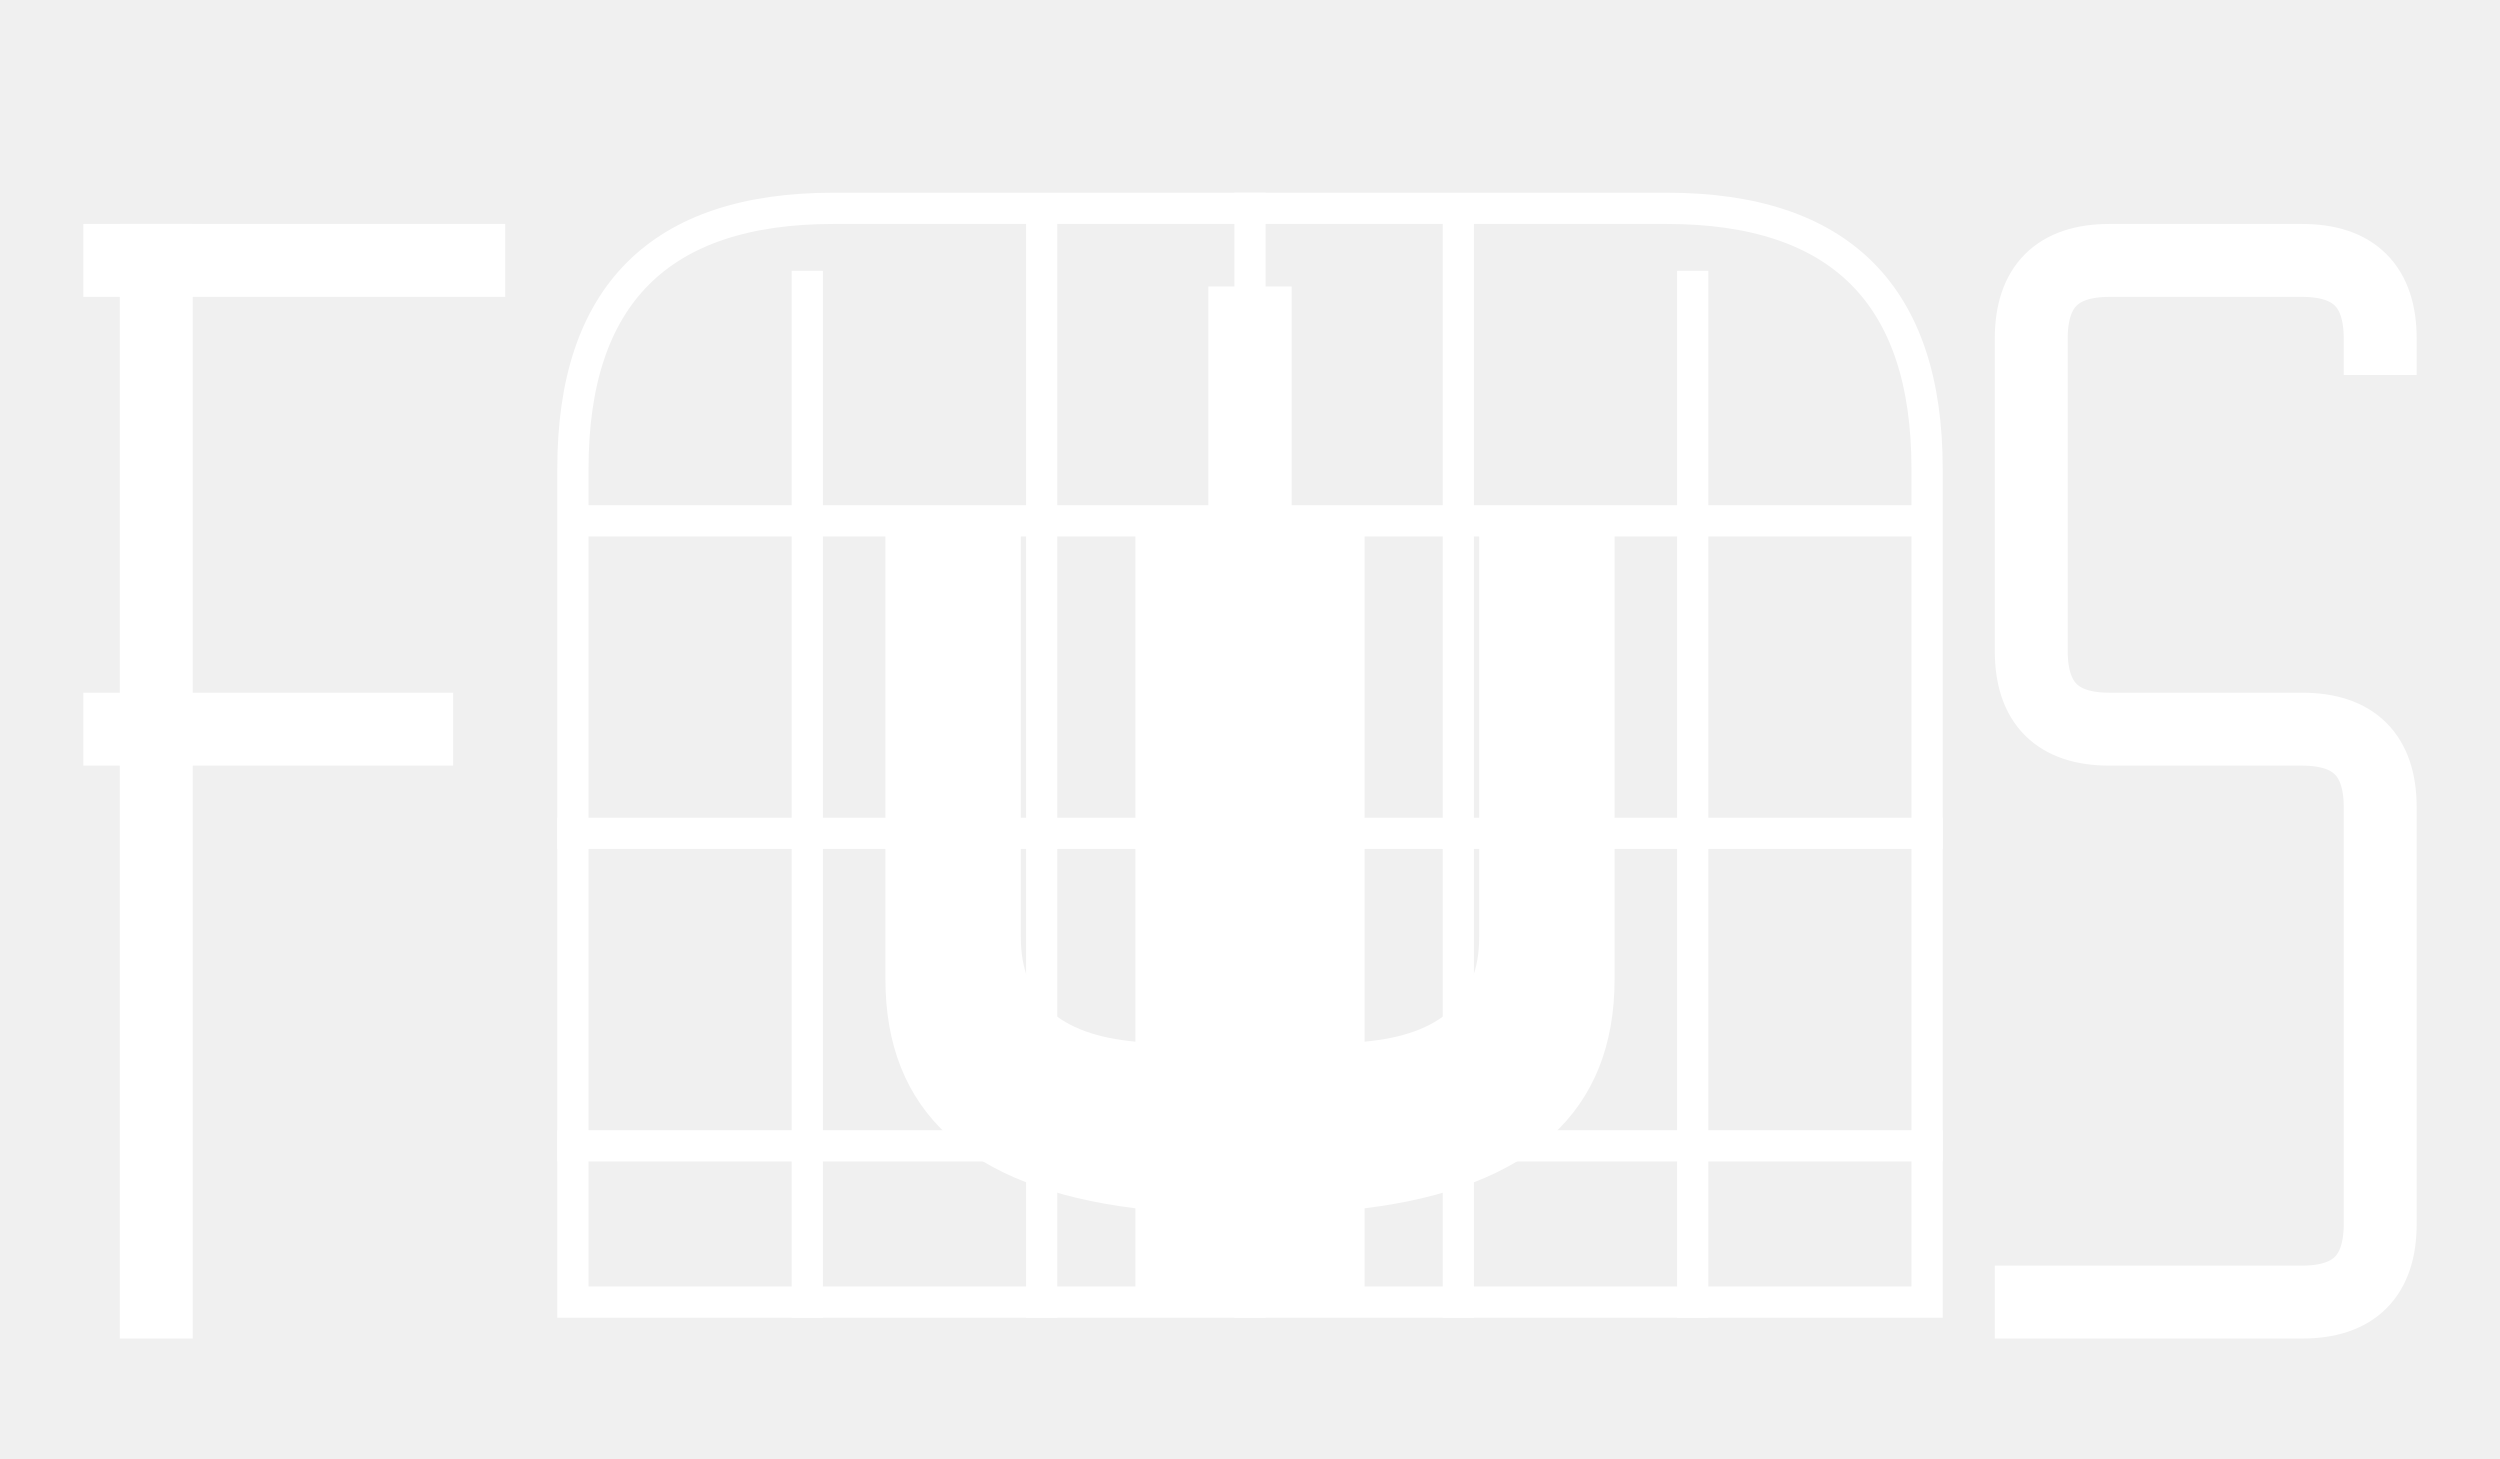
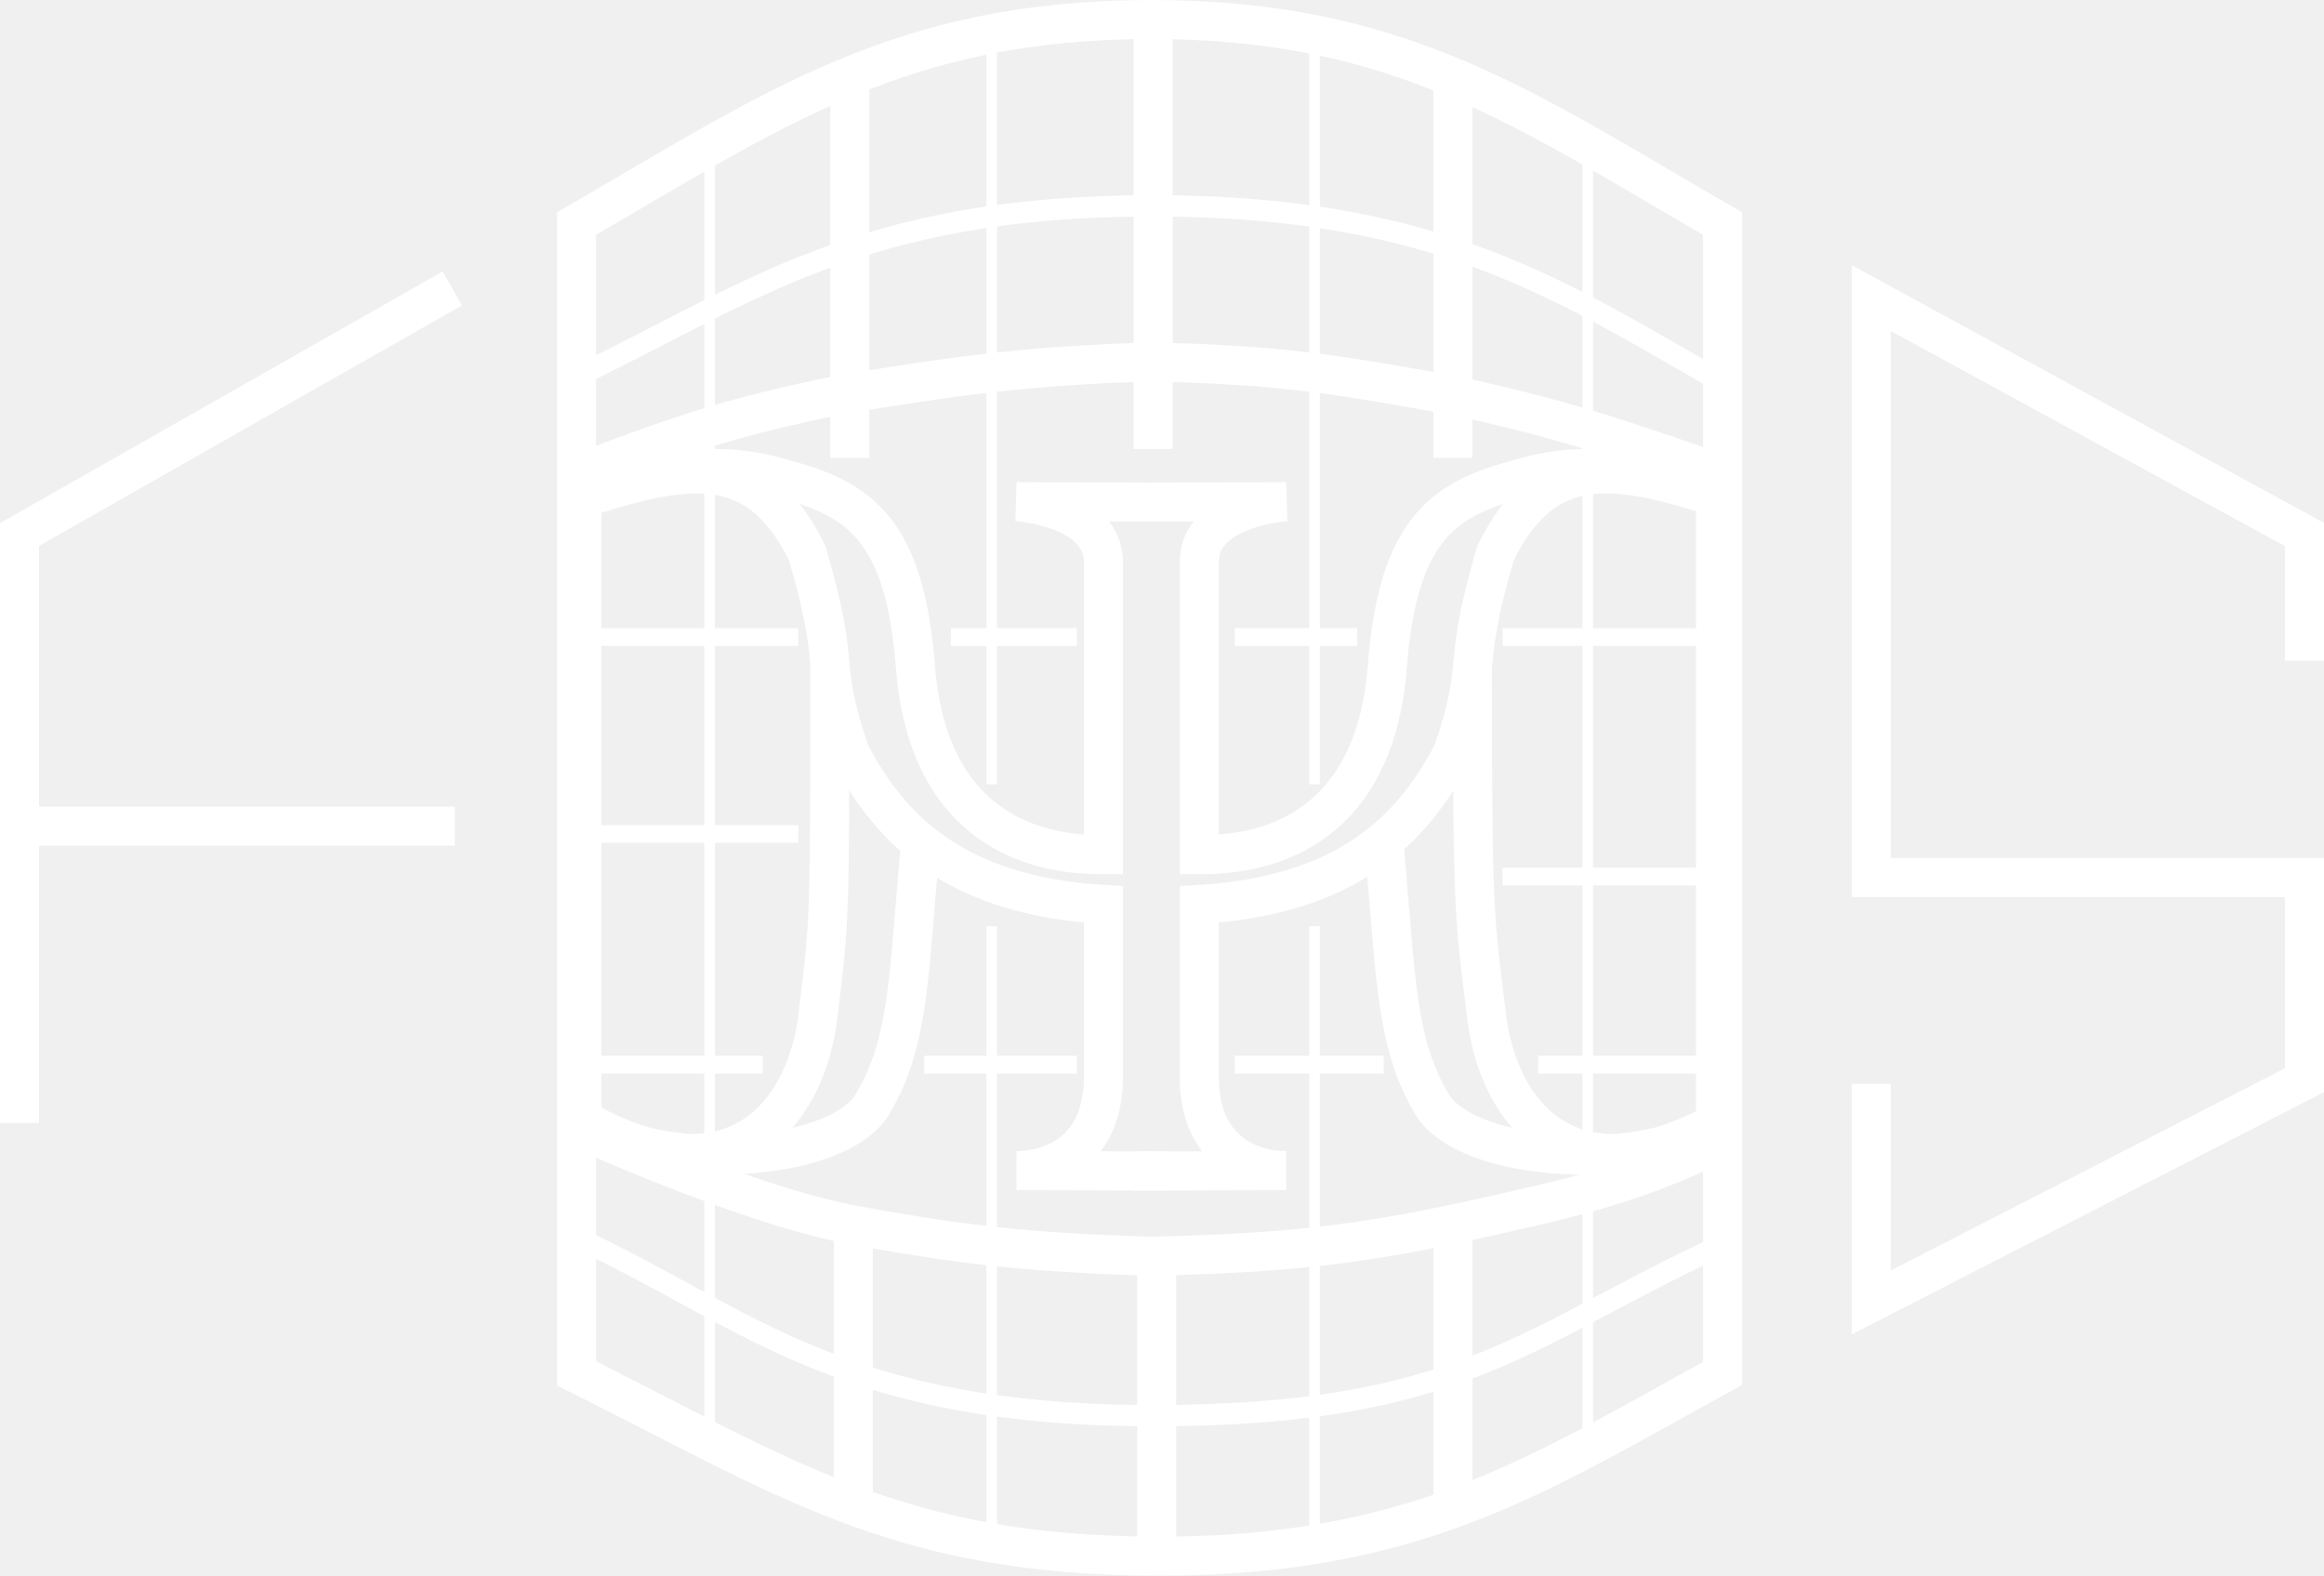
- <svg xmlns="http://www.w3.org/2000/svg" viewBox="0 0 480 280" fill="none" stroke="#FFFFFF" stroke-width="6" stroke-linejoin="miter" stroke-linecap="square">
-   <g stroke-width="14">
-     <path d="M 30 50 L 30 250" />
-     <path d="M 23 50 L 90 50" />
-     <path d="M 23 140 L 80 140" />
-   </g>
-   <g stroke-width="14" fill="none">
-     <path d="M 457 65 Q 457 50 442 50 L 405 50 Q 390 50 390 65 L 390 125 Q 390 140 405 140 L 442 140 Q 457 140 457 155 L 457 235 Q 457 250 442 250 L 390 250" />
-   </g>
-   <g stroke-width="6">
-     <path d="M 110 250 L 110 90 Q 110 40 160 40 L 320 40 Q 370 40 370 90 L 370 250 Z" />
-     <line x1="155" y1="55" x2="155" y2="250" />
-     <line x1="200" y1="42" x2="200" y2="250" />
-     <line x1="240" y1="40" x2="240" y2="250" />
-     <line x1="280" y1="42" x2="280" y2="250" />
-     <line x1="325" y1="55" x2="325" y2="250" />
-     <line x1="113" y1="100" x2="367" y2="100" />
-     <line x1="110" y1="160" x2="370" y2="160" />
-     <line x1="110" y1="220" x2="370" y2="220" />
-   </g>
-   <g fill="#FFFFFF" stroke="none">
-     <path d="M 170 100              L 196 100              L 196 180              Q 196 198 218 200              L 218 100              L 262 100              L 262 200              Q 284 198 284 180              L 284 100              L 310 100              L 310 188              Q 310 226 262 232              L 262 252              L 218 252              L 218 232              Q 170 226 170 188              Z" />
-     <rect x="232" y="55" width="16" height="50" />
-   </g>
+ <svg xmlns="http://www.w3.org/2000/svg" width="655" height="444" viewBox="0 0 655 444" fill="none">
+   <path d="M200 40V404M447.5 40V404M279.5 15.5V117.5V219.5M279.5 262.5V431M370.5 15.5V219.5M370.5 262.5V431" stroke="#FFFFFF" stroke-width="3" stroke-linecap="square" />
+   <path d="M166.5 179.5H222.5M270.5 179.5H301M350.5 179.5H380M426 179.5H480.5M480.5 300H436M387.5 300H350.5M301 300H263M212.5 300H166.5M166.5 235H222.5M426 247H480.5" stroke="#FFFFFF" stroke-width="5" stroke-linecap="square" />
+   <path d="M324 141.472L286.5 141.364C286.5 141.364 311 142.864 311 158.364C311 173.864 311 205.364 311 205.364V240.864C285.563 240.964 261.124 228.472 258 187.864C255 148.864 241.931 140.58 221 134.972C198 128.08 182.5 134.624 165.5 139.972C193.824 131.061 213.658 127.509 227.5 155.864C237.5 189.864 230.5 185.364 239.5 211.864C251 234.364 270 252.364 311 254.864V303.363C311 324.863 296 329.863 286.5 329.863L324.5 329.966" stroke="#FFFFFF" stroke-width="11" stroke-linecap="square" />
+   <path d="M324 141.472L362.5 141.364C362.5 141.364 338 142.864 338 158.364C338 173.864 338 205.364 338 205.364V240.864C363.437 240.964 387.876 228.472 391 187.864C394 148.864 407.069 140.58 428 134.972C451 128.08 466.5 134.624 483.5 139.972C455.176 131.061 435.342 127.509 421.5 155.864C411.5 189.864 418.5 185.364 409.5 211.864C398 234.364 379 252.364 338 254.864V303.363C338 324.863 353 329.863 362.5 329.863L324.5 329.966" stroke="#FFFFFF" stroke-width="11" stroke-linecap="square" />
+   <path d="M485.5 387V63C430 31 395 5.5 324.5 5.5C254 5.5 218.323 30.642 162.5 63V387C221.5 416.5 253.5 438.5 326.5 438.5C399.5 438.5 433.5 415.5 485.5 387Z" stroke="#FFFFFF" stroke-width="11" stroke-linecap="square" />
+   <path d="M236.73 111.277C206.95 117.337 193 122 164.005 133V318.5C164.005 318.5 208.68 338.664 238.234 344.749C271.848 351.068 290.231 352.847 324 354C362.616 353.161 383.601 350.564 412.775 344.262C446.145 336.972 460 333.5 483.5 322.5V133L482.77 132.748C454.24 122.91 438.854 117.604 408.762 111.277L407.483 111.047C377.953 105.736 361.31 102.743 324 102C289.241 103.059 268.629 105.966 236.73 111.277Z" stroke="#FFFFFF" stroke-width="11" stroke-linecap="square" />
+   <path d="M484.5 351.225V107.197C441.5 83 406.5 58 325 58C243.5 58 212 82.174 164.5 105.146V349.687C212 372.262 238 398.903 325.251 398.903C412.502 398.903 431 375.716 484.5 351.225Z" stroke="#FFFFFF" stroke-width="6" stroke-linecap="square" />
+   <path d="M325 121V13.5M409.5 27.5V123.5M239.5 29V123.5M240.5 347.5V418.5M326 354V434.5M409.5 347.5V418.5" stroke="#FFFFFF" stroke-width="11" stroke-linecap="square" />
+   <path d="M233.865 193C233.865 259 233.865 259 230.5 286.5C227.135 314 206.722 339.312 164.5 315.651C184.606 330.621 236 328 246 311C256 294 256 276.5 259 242.5" stroke="#FFFFFF" stroke-width="11" stroke-linecap="square" />
+   <path d="M415 193C415 259 415.635 259 419 286.5C422.365 314 442.778 339.312 485 315.651C464.894 330.621 413.5 328 403.5 311C393.5 294 393.5 276.5 390.5 242.5" stroke="#FFFFFF" stroke-width="11" stroke-linecap="square" />
+   <path d="M122.696 84L5.5 150.618V232.82M5.5 232.82V310.901M5.5 232.82H122.696M649.5 180.671V150.618L527.405 84V247.288H649.5V304.389L527.405 367V310.901" stroke="#FFFFFF" stroke-width="11" stroke-linecap="square" />
</svg>
